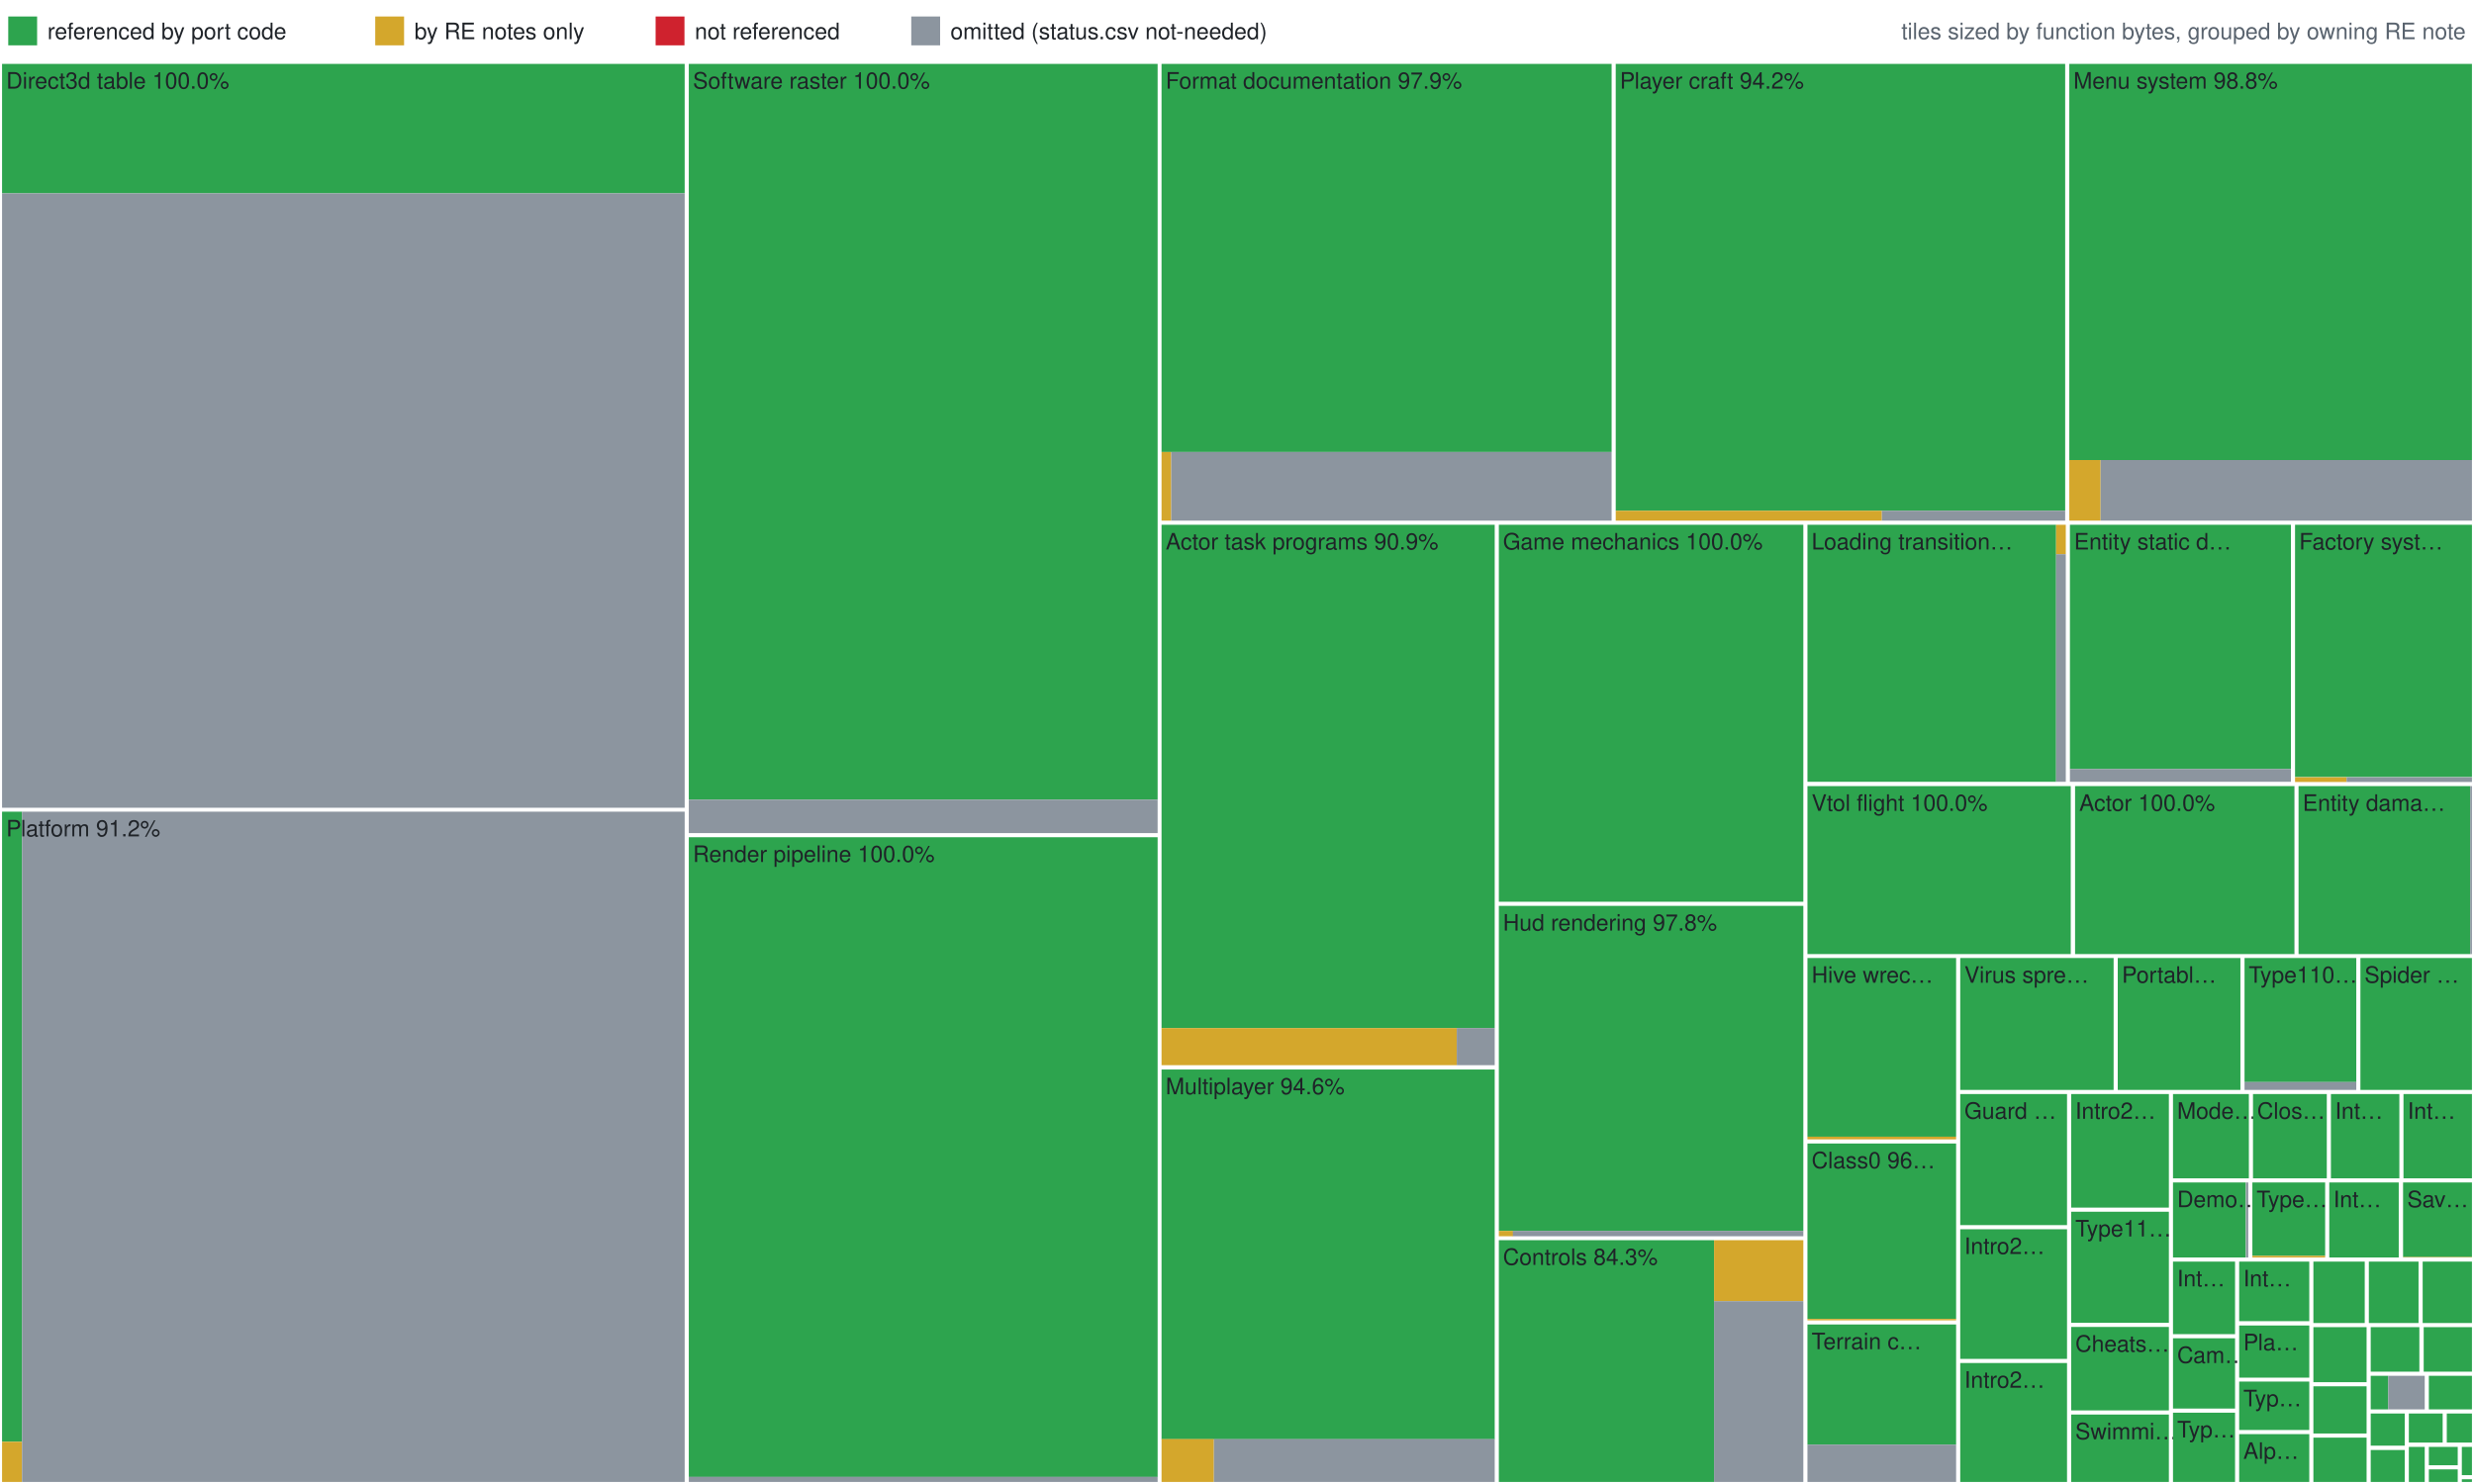
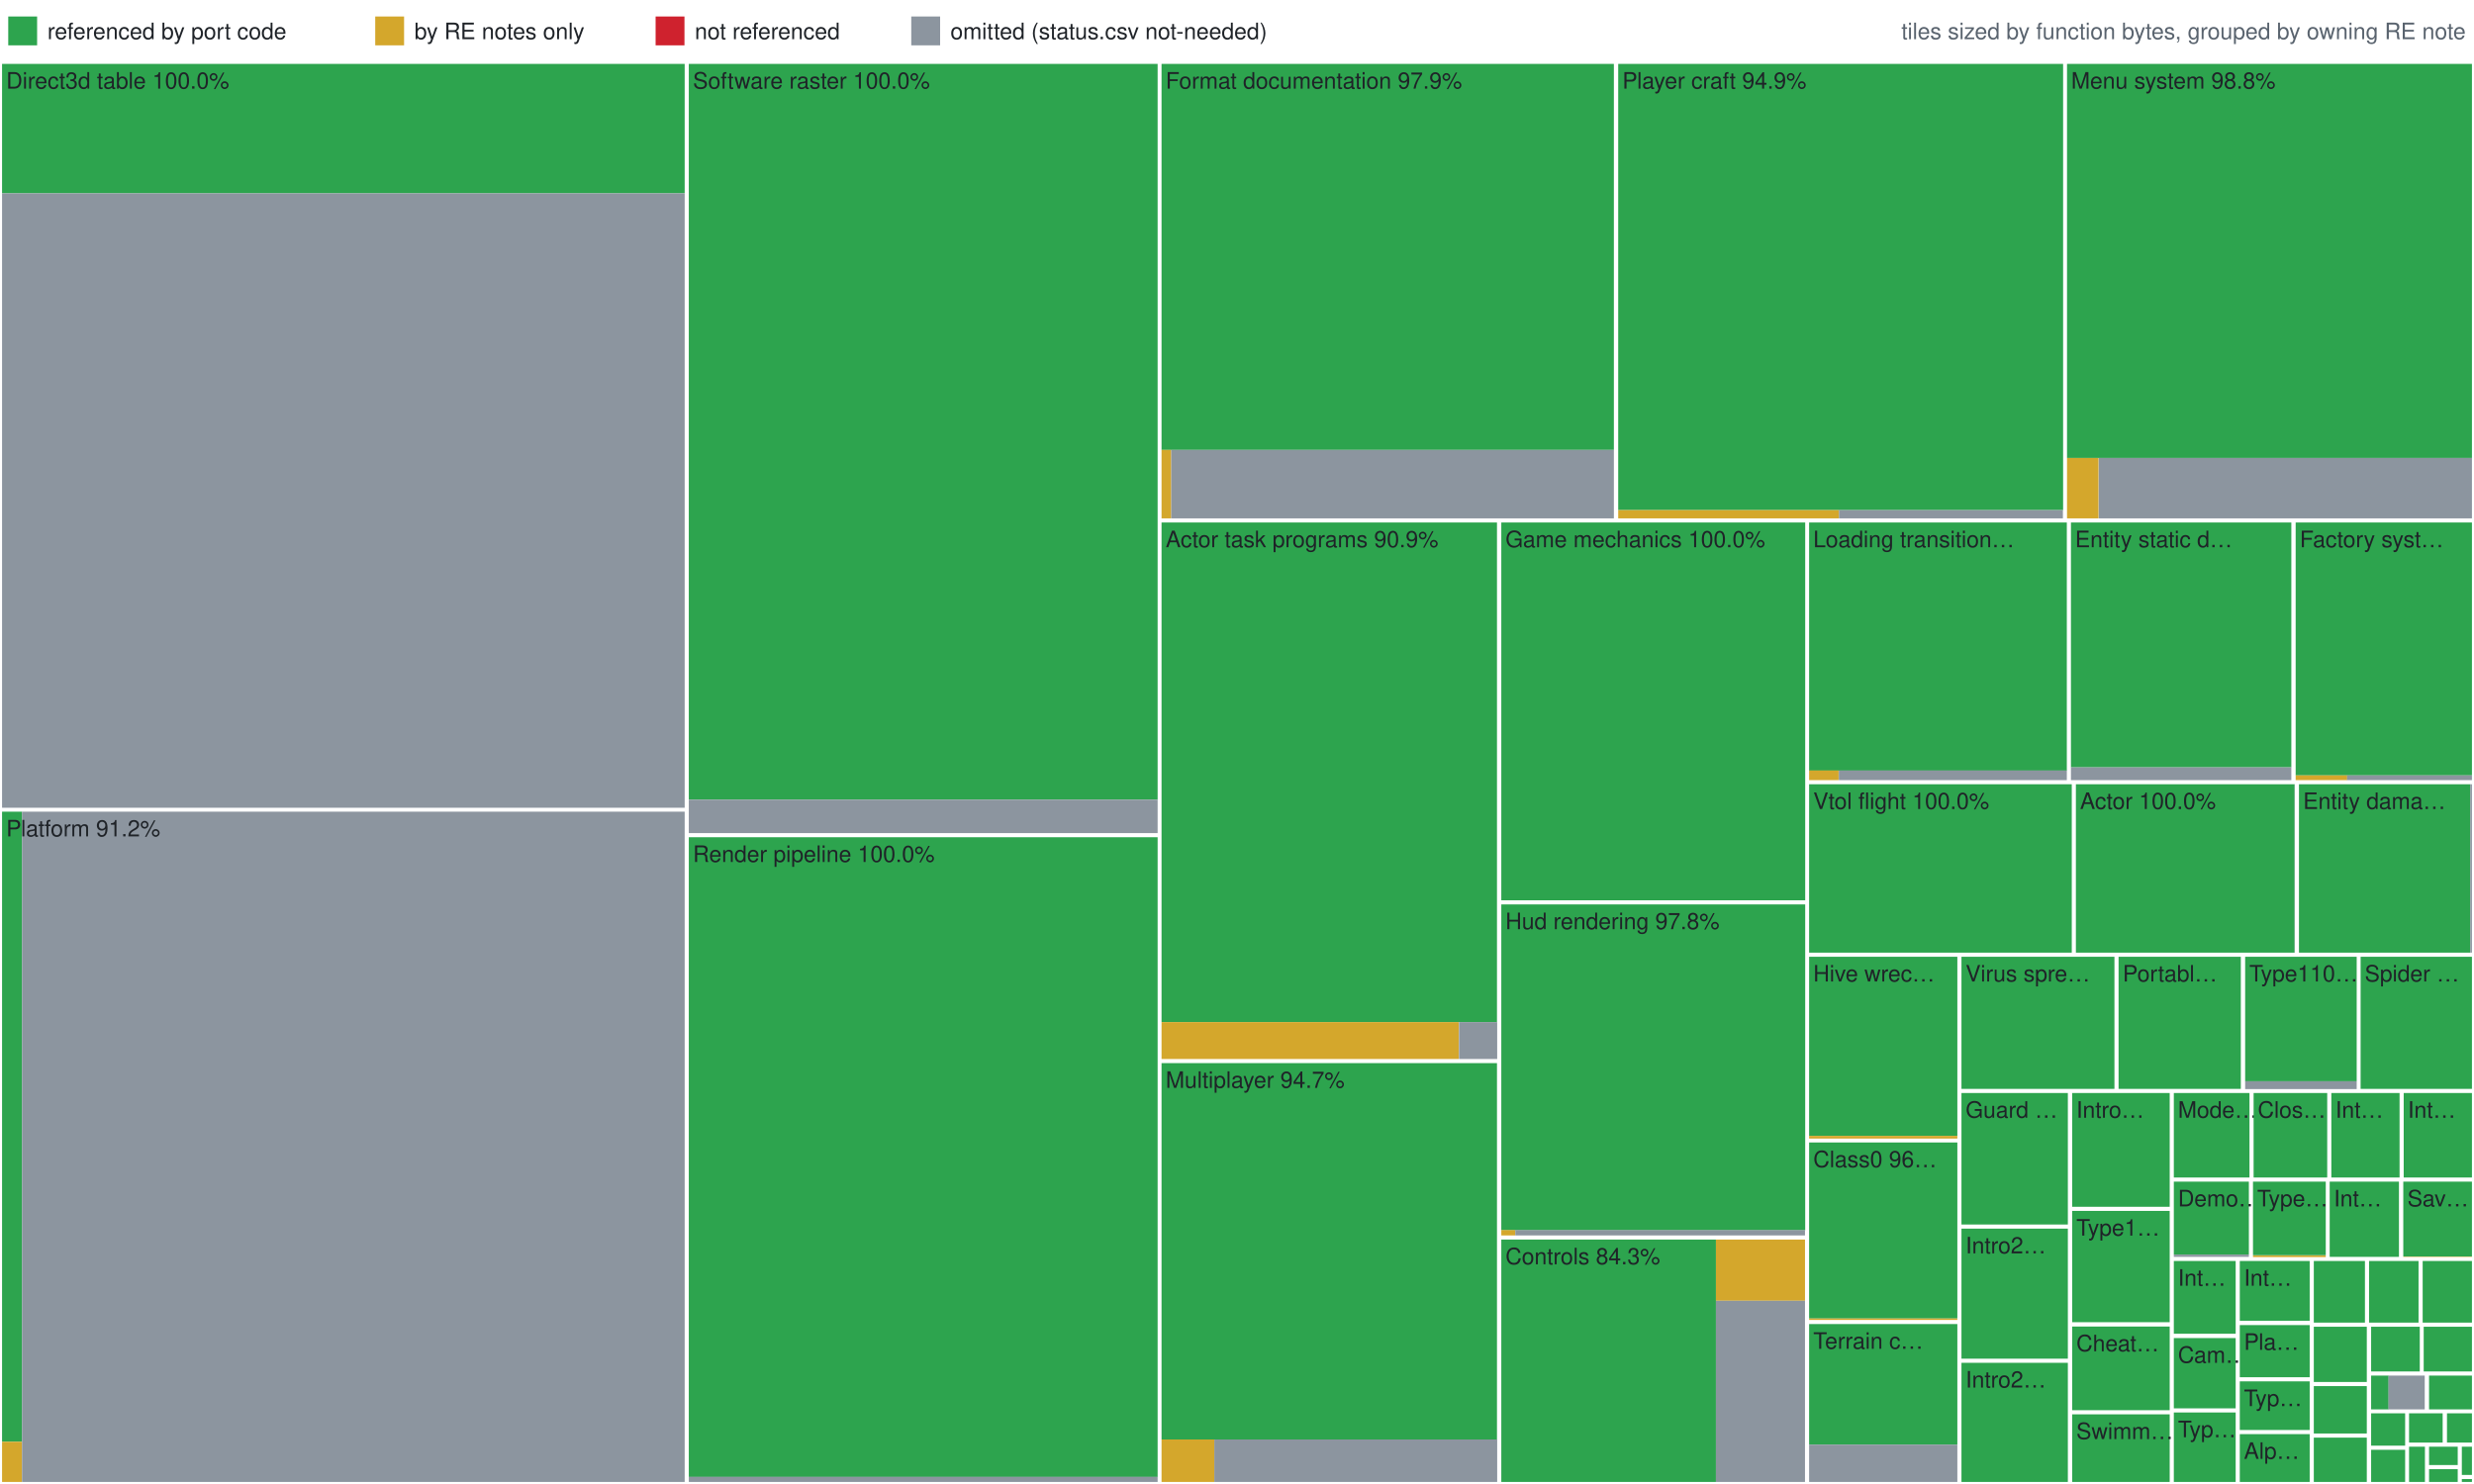
<svg xmlns="http://www.w3.org/2000/svg" width="1200" height="720" viewBox="0 0 1200 720" font-family="Segoe UI, Helvetica, Arial, sans-serif" font-size="11">
  <rect width="1200" height="720" fill="#ffffff" />
  <rect x="4" y="8" width="14" height="14" fill="#2da44e" />
  <text x="23" y="19" fill="#1f2328">referenced by port code</text>
  <rect x="182" y="8" width="14" height="14" fill="#d4a72c" />
  <text x="201" y="19" fill="#1f2328">by RE notes only</text>
  <rect x="318" y="8" width="14" height="14" fill="#cf222e" />
  <text x="337" y="19" fill="#1f2328">not referenced</text>
  <rect x="442" y="8" width="14" height="14" fill="#8c959f" />
  <text x="461" y="19" fill="#1f2328">omitted (status.csv not-needed)</text>
  <text x="1196" y="19" fill="#59636e" text-anchor="end">tiles sized by function bytes, grouped by owning RE note</text>
  <g>
    <rect x="1" y="31" width="331.1" height="62.8" fill="#2da44e" />
    <rect x="1" y="93.8" width="331.1" height="298.1" fill="#8c959f" />
    <text x="3" y="43" fill="#1f2328">Direct3d table 100.0%</text>
  </g>
  <g>
    <rect x="1" y="393.8" width="9.7" height="305.7" fill="#2da44e" />
    <rect x="1" y="699.5" width="9.7" height="19.5" fill="#d4a72c" />
    <rect x="10.7" y="393.8" width="321.4" height="325.2" fill="#8c959f" />
    <text x="3" y="405.8" fill="#1f2328">Platform 91.2%</text>
  </g>
  <g>
    <rect x="334.1" y="31" width="227.4" height="357" fill="#2da44e" />
    <rect x="334.1" y="388" width="227.4" height="16.2" fill="#8c959f" />
    <text x="336.1" y="43" fill="#1f2328">Software raster 100.0%</text>
  </g>
  <g>
    <rect x="334.1" y="406.2" width="227.4" height="310.4" fill="#2da44e" />
    <rect x="334.1" y="716.5" width="227.4" height="2.5" fill="#8c959f" />
    <text x="336.1" y="418.2" fill="#1f2328">Render pipeline 100.0%</text>
  </g>
  <g>
-     <rect x="563.4" y="31" width="218.3" height="188.3" fill="#2da44e" />
-     <rect x="563.4" y="219.3" width="4.7" height="33.3" fill="#d4a72c" />
-     <rect x="568.1" y="219.3" width="213.6" height="33.3" fill="#8c959f" />
+     <rect x="563.4" y="31" width="219.4" height="187.3" fill="#2da44e" />
+     <rect x="563.4" y="218.3" width="4.7" height="33.2" fill="#d4a72c" />
+     <rect x="568.1" y="218.3" width="214.7" height="33.2" fill="#8c959f" />
    <text x="565.4" y="43" fill="#1f2328">Format documentation 97.9%</text>
  </g>
  <g>
-     <rect x="783.7" y="31" width="218" height="216.8" fill="#2da44e" />
-     <rect x="783.7" y="247.8" width="129.1" height="4.8" fill="#d4a72c" />
-     <rect x="912.8" y="247.8" width="88.9" height="4.8" fill="#8c959f" />
-     <text x="785.7" y="43" fill="#1f2328">Player craft 94.2%</text>
-   </g>
-   <g>
-     <rect x="1003.7" y="31" width="195.3" height="192.2" fill="#2da44e" />
-     <rect x="1003.7" y="223.2" width="15.2" height="29.4" fill="#d4a72c" />
-     <rect x="1018.9" y="223.2" width="180.1" height="29.4" fill="#8c959f" />
-     <text x="1005.7" y="43" fill="#1f2328">Menu system 98.8%</text>
-   </g>
-   <g>
-     <rect x="563.4" y="254.6" width="161.6" height="244.2" fill="#2da44e" />
-     <rect x="563.4" y="498.8" width="143.2" height="18" fill="#d4a72c" />
-     <rect x="706.6" y="498.8" width="18.4" height="18" fill="#8c959f" />
-     <text x="565.4" y="266.6" fill="#1f2328">Actor task programs 90.9%</text>
-   </g>
-   <g>
-     <rect x="563.4" y="518.9" width="161.6" height="179.4" fill="#2da44e" />
-     <rect x="563.4" y="698.2" width="25.4" height="20.8" fill="#d4a72c" />
-     <rect x="588.8" y="698.2" width="136.2" height="20.8" fill="#8c959f" />
-     <text x="565.4" y="530.9" fill="#1f2328">Multiplayer 94.6%</text>
-   </g>
-   <g>
-     <rect x="727" y="254.6" width="147.7" height="182.9" fill="#2da44e" />
-     <text x="729" y="266.6" fill="#1f2328">Game mechanics 100.0%</text>
-   </g>
-   <g>
-     <rect x="727" y="439.5" width="147.7" height="157.7" fill="#2da44e" />
-     <rect x="727" y="597.2" width="6.9" height="2.6" fill="#d4a72c" />
-     <rect x="733.8" y="597.2" width="140.9" height="2.6" fill="#8c959f" />
-     <text x="729" y="451.5" fill="#1f2328">Hud rendering 97.8%</text>
-   </g>
-   <g>
-     <rect x="727" y="601.7" width="104.4" height="117.3" fill="#2da44e" />
-     <rect x="831.4" y="601.7" width="43.3" height="29.6" fill="#d4a72c" />
-     <rect x="831.4" y="631.3" width="43.3" height="87.7" fill="#8c959f" />
-     <text x="729" y="613.7" fill="#1f2328">Controls 84.3%</text>
-   </g>
-   <g>
-     <rect x="876.7" y="254.6" width="120.6" height="124.7" fill="#2da44e" />
-     <rect x="997.3" y="254.6" width="4.7" height="14.3" fill="#d4a72c" />
-     <rect x="997.3" y="268.9" width="4.7" height="110.4" fill="#8c959f" />
-     <text x="878.7" y="266.6" fill="#1f2328">Loading transition…</text>
-   </g>
-   <g>
-     <rect x="1004" y="254.6" width="107.2" height="118.5" fill="#2da44e" />
-     <rect x="1004" y="373.1" width="107.2" height="6.2" fill="#8c959f" />
-     <text x="1006" y="266.6" fill="#1f2328">Entity static d…</text>
-   </g>
-   <g>
-     <rect x="1113.2" y="254.6" width="85.8" height="122.4" fill="#2da44e" />
-     <rect x="1113.2" y="377.1" width="25" height="2.3" fill="#d4a72c" />
-     <rect x="1138.2" y="377.1" width="60.8" height="2.3" fill="#8c959f" />
-     <text x="1115.2" y="266.6" fill="#1f2328">Factory syst…</text>
-   </g>
-   <g>
-     <rect x="876.7" y="381.4" width="127.7" height="81.5" fill="#2da44e" />
-     <text x="878.7" y="393.4" fill="#1f2328">Vtol flight 100.0%</text>
-   </g>
-   <g>
-     <rect x="1006.5" y="381.4" width="106.4" height="81.5" fill="#2da44e" />
-     <rect x="1112.8" y="381.4" width="0.1" height="81.5" fill="#8c959f" />
-     <text x="1008.5" y="393.4" fill="#1f2328">Actor 100.0%</text>
-   </g>
-   <g>
-     <rect x="1114.9" y="381.4" width="83.3" height="81.5" fill="#2da44e" />
-     <rect x="1198.2" y="381.4" width="0.8" height="81.5" fill="#8c959f" />
-     <text x="1116.9" y="393.4" fill="#1f2328">Entity dama…</text>
-   </g>
-   <g>
-     <rect x="876.7" y="464.8" width="72.1" height="86.7" fill="#2da44e" />
-     <rect x="876.7" y="551.5" width="72.1" height="1.3" fill="#d4a72c" />
-     <text x="878.7" y="476.8" fill="#1f2328">Hive wrec…</text>
-   </g>
-   <g>
-     <rect x="876.7" y="554.8" width="72.1" height="85.1" fill="#2da44e" />
-     <rect x="876.7" y="639.9" width="72.1" height="0.7" fill="#d4a72c" />
-     <text x="878.7" y="566.8" fill="#1f2328">Class0 96…</text>
-   </g>
-   <g>
-     <rect x="876.7" y="642.6" width="72.1" height="58.3" fill="#2da44e" />
-     <rect x="876.7" y="700.9" width="72.1" height="18.1" fill="#8c959f" />
-     <text x="878.7" y="654.6" fill="#1f2328">Terrain c…</text>
-   </g>
-   <g>
-     <rect x="950.8" y="464.8" width="74.4" height="64" fill="#2da44e" />
-     <text x="952.8" y="476.8" fill="#1f2328">Virus spre…</text>
-   </g>
-   <g>
-     <rect x="1027.2" y="464.8" width="59.5" height="64" fill="#2da44e" />
-     <text x="1029.2" y="476.8" fill="#1f2328">Portabl…</text>
-   </g>
-   <g>
-     <rect x="1088.7" y="464.8" width="54.2" height="60.2" fill="#2da44e" />
-     <rect x="1088.7" y="525" width="54.2" height="3.8" fill="#8c959f" />
-     <text x="1090.7" y="476.8" fill="#1f2328">Type110…</text>
-   </g>
-   <g>
-     <rect x="1144.9" y="464.8" width="54.1" height="64" fill="#2da44e" />
-     <text x="1146.9" y="476.8" fill="#1f2328">Spider …</text>
-   </g>
-   <g>
-     <rect x="950.8" y="530.8" width="51.8" height="63.6" fill="#2da44e" />
-     <text x="952.8" y="542.8" fill="#1f2328">Guard …</text>
-   </g>
-   <g>
-     <rect x="950.8" y="596.4" width="51.8" height="62.9" fill="#2da44e" />
-     <text x="952.8" y="608.4" fill="#1f2328">Intro2…</text>
-   </g>
-   <g>
-     <rect x="950.8" y="661.3" width="51.8" height="57.7" fill="#2da44e" />
-     <text x="952.8" y="673.3" fill="#1f2328">Intro2…</text>
-   </g>
-   <g>
-     <rect x="1004.6" y="530.8" width="47.4" height="55.1" fill="#2da44e" />
-     <text x="1006.6" y="542.8" fill="#1f2328">Intro2…</text>
-   </g>
-   <g>
-     <rect x="1004.6" y="587.9" width="47.4" height="53.9" fill="#2da44e" />
-     <text x="1006.6" y="599.9" fill="#1f2328">Type11…</text>
-   </g>
-   <g>
-     <rect x="1004.6" y="643.8" width="47.4" height="40.5" fill="#2da44e" />
-     <text x="1006.6" y="655.8" fill="#1f2328">Cheats…</text>
-   </g>
-   <g>
-     <rect x="1004.6" y="686.3" width="47.4" height="32.7" fill="#2da44e" />
-     <text x="1006.6" y="698.3" fill="#1f2328">Swimmi…</text>
-   </g>
-   <g>
-     <rect x="1054" y="530.8" width="36.8" height="40.9" fill="#2da44e" />
-     <text x="1056" y="542.8" fill="#1f2328">Mode…</text>
-   </g>
-   <g>
-     <rect x="1092.8" y="530.8" width="35.8" height="40.9" fill="#2da44e" />
-     <text x="1094.8" y="542.8" fill="#1f2328">Clos…</text>
-   </g>
-   <g>
-     <rect x="1130.6" y="530.8" width="33.2" height="40.9" fill="#2da44e" />
-     <text x="1132.6" y="542.8" fill="#1f2328">Int…</text>
-   </g>
-   <g>
-     <rect x="1165.8" y="530.8" width="33.2" height="40.9" fill="#2da44e" />
-     <text x="1167.8" y="542.8" fill="#1f2328">Int…</text>
-   </g>
-   <g>
-     <rect x="1054" y="573.7" width="35.3" height="36.4" fill="#2da44e" />
-     <rect x="1089.4" y="573.7" width="1.1" height="36.4" fill="#8c959f" />
-     <text x="1056" y="585.7" fill="#1f2328">Demo…</text>
-   </g>
-   <g>
-     <rect x="1092.5" y="573.7" width="35.3" height="35.6" fill="#2da44e" />
-     <rect x="1092.5" y="609.3" width="35.3" height="0.8" fill="#d4a72c" />
-     <text x="1094.5" y="585.7" fill="#1f2328">Type…</text>
-   </g>
-   <g>
-     <rect x="1129.8" y="573.7" width="33.7" height="36.4" fill="#2da44e" />
-     <text x="1131.8" y="585.7" fill="#1f2328">Int…</text>
-   </g>
-   <g>
-     <rect x="1165.6" y="573.7" width="33.4" height="36.2" fill="#2da44e" />
-     <rect x="1165.6" y="609.9" width="33.4" height="0.2" fill="#d4a72c" />
-     <text x="1167.6" y="585.7" fill="#1f2328">Sav…</text>
-   </g>
-   <g>
-     <rect x="1054" y="612.1" width="30.1" height="35.2" fill="#2da44e" />
-     <text x="1056" y="624.1" fill="#1f2328">Int…</text>
-   </g>
-   <g>
-     <rect x="1054" y="649.3" width="30.1" height="34.1" fill="#2da44e" />
-     <text x="1056" y="661.3" fill="#1f2328">Cam…</text>
-   </g>
-   <g>
-     <rect x="1054" y="685.4" width="30.1" height="33.6" fill="#2da44e" />
-     <text x="1056" y="697.4" fill="#1f2328">Typ…</text>
-   </g>
-   <g>
-     <rect x="1086.1" y="612.1" width="34" height="28.9" fill="#2da44e" />
-     <text x="1088.1" y="624.1" fill="#1f2328">Int…</text>
-   </g>
-   <g>
-     <rect x="1086.1" y="643.1" width="34" height="25.3" fill="#2da44e" />
-     <text x="1088.1" y="655.1" fill="#1f2328">Pla…</text>
-   </g>
-   <g>
-     <rect x="1086.1" y="670.3" width="34" height="23.5" fill="#2da44e" />
-     <text x="1088.1" y="682.3" fill="#1f2328">Typ…</text>
-   </g>
-   <g>
-     <rect x="1086.1" y="695.8" width="34" height="23.2" fill="#2da44e" />
-     <text x="1088.1" y="707.8" fill="#1f2328">Alp…</text>
-   </g>
-   <g>
-     <rect x="1122.1" y="612.1" width="24.9" height="29.8" fill="#2da44e" />
-   </g>
-   <g>
-     <rect x="1149" y="612.1" width="24.1" height="29.8" fill="#2da44e" />
-   </g>
-   <g>
-     <rect x="1175.1" y="612.1" width="23.9" height="29.8" fill="#2da44e" />
-   </g>
-   <g>
-     <rect x="1122.1" y="643.9" width="25.8" height="26.7" fill="#2da44e" />
-   </g>
-   <g>
-     <rect x="1122.1" y="672.6" width="25.8" height="22.9" fill="#2da44e" />
-   </g>
-   <g>
-     <rect x="1122.1" y="697.5" width="25.8" height="21.5" fill="#2da44e" />
-   </g>
-   <g>
-     <rect x="1149.9" y="643.9" width="23.6" height="21.6" fill="#2da44e" />
-   </g>
-   <g>
-     <rect x="1175.6" y="643.9" width="23.4" height="21.6" fill="#2da44e" />
-   </g>
-   <g>
-     <rect x="1149.9" y="667.5" width="8.5" height="16.3" fill="#2da44e" />
-     <rect x="1158.4" y="667.5" width="17.7" height="16.3" fill="#8c959f" />
-   </g>
-   <g>
-     <rect x="1178.1" y="667.5" width="20.9" height="16.3" fill="#2da44e" />
-   </g>
-   <g>
-     <rect x="1149.9" y="685.8" width="16.5" height="15.6" fill="#2da44e" />
-   </g>
-   <g>
-     <rect x="1149.9" y="703.5" width="16.5" height="15.5" fill="#2da44e" />
-   </g>
-   <g>
-     <rect x="1168.4" y="685.8" width="16.4" height="14.1" fill="#2da44e" />
-   </g>
-   <g>
-     <rect x="1186.8" y="685.8" width="12.2" height="14.1" fill="#2da44e" />
-   </g>
-   <g>
-     <rect x="1168.4" y="702" width="7.7" height="17" fill="#2da44e" />
-   </g>
-   <g>
-     <rect x="1178.1" y="702" width="14" height="8.9" fill="#2da44e" />
-   </g>
-   <g>
-     <rect x="1178.1" y="712.9" width="14" height="6.1" fill="#2da44e" />
-   </g>
-   <g>
-     <rect x="1194.1" y="702" width="4.9" height="13.7" fill="#2da44e" />
-   </g>
-   <g>
-     <rect x="1194.1" y="717.7" width="4.9" height="1.3" fill="#2da44e" />
+     <rect x="784.9" y="31" width="215.8" height="216.5" fill="#2da44e" />
+     <rect x="784.9" y="247.5" width="107.1" height="4" fill="#d4a72c" />
+     <rect x="892" y="247.5" width="108.6" height="4" fill="#8c959f" />
+     <text x="786.9" y="43" fill="#1f2328">Player craft 94.9%</text>
+   </g>
+   <g>
+     <rect x="1002.6" y="31" width="196.4" height="191.2" fill="#2da44e" />
+     <rect x="1002.6" y="222.2" width="15.3" height="29.3" fill="#d4a72c" />
+     <rect x="1018" y="222.2" width="181" height="29.3" fill="#8c959f" />
+     <text x="1004.6" y="43" fill="#1f2328">Menu system 98.8%</text>
+   </g>
+   <g>
+     <rect x="563.4" y="253.5" width="162.7" height="242.4" fill="#2da44e" />
+     <rect x="563.4" y="495.9" width="144.2" height="17.9" fill="#d4a72c" />
+     <rect x="707.7" y="495.9" width="18.5" height="17.9" fill="#8c959f" />
+     <text x="565.4" y="265.5" fill="#1f2328">Actor task programs 90.9%</text>
+   </g>
+   <g>
+     <rect x="563.4" y="515.8" width="162.7" height="182.6" fill="#2da44e" />
+     <rect x="563.4" y="698.4" width="25.6" height="20.6" fill="#d4a72c" />
+     <rect x="589" y="698.4" width="137.2" height="20.6" fill="#8c959f" />
+     <text x="565.4" y="527.8" fill="#1f2328">Multiplayer 94.7%</text>
+   </g>
+   <g>
+     <rect x="728.2" y="253.5" width="147.4" height="183.3" fill="#2da44e" />
+     <text x="730.2" y="265.5" fill="#1f2328">Game mechanics 100.0%</text>
+   </g>
+   <g>
+     <rect x="728.2" y="438.8" width="147.4" height="158.1" fill="#2da44e" />
+     <rect x="728.2" y="596.8" width="6.8" height="2.6" fill="#d4a72c" />
+     <rect x="735" y="596.8" width="140.5" height="2.6" fill="#8c959f" />
+     <text x="730.2" y="450.8" fill="#1f2328">Hud rendering 97.8%</text>
+   </g>
+   <g>
+     <rect x="728.2" y="601.4" width="104.1" height="117.6" fill="#2da44e" />
+     <rect x="832.3" y="601.4" width="43.2" height="29.7" fill="#d4a72c" />
+     <rect x="832.3" y="631.1" width="43.2" height="87.9" fill="#8c959f" />
+     <text x="730.2" y="613.4" fill="#1f2328">Controls 84.3%</text>
+   </g>
+   <g>
+     <rect x="877.5" y="253.5" width="125" height="120.4" fill="#2da44e" />
+     <rect x="877.5" y="373.8" width="14.3" height="4.7" fill="#d4a72c" />
+     <rect x="891.9" y="373.8" width="110.6" height="4.7" fill="#8c959f" />
+     <text x="879.5" y="265.5" fill="#1f2328">Loading transition…</text>
+   </g>
+   <g>
+     <rect x="1004.5" y="253.5" width="106.9" height="118.8" fill="#2da44e" />
+     <rect x="1004.5" y="372.3" width="106.9" height="6.2" fill="#8c959f" />
+     <text x="1006.5" y="265.5" fill="#1f2328">Entity static d…</text>
+   </g>
+   <g>
+     <rect x="1113.5" y="253.5" width="85.5" height="122.7" fill="#2da44e" />
+     <rect x="1113.5" y="376.2" width="25" height="2.3" fill="#d4a72c" />
+     <rect x="1138.4" y="376.2" width="60.6" height="2.3" fill="#8c959f" />
+     <text x="1115.5" y="265.5" fill="#1f2328">Factory syst…</text>
+   </g>
+   <g>
+     <rect x="877.5" y="380.5" width="127.4" height="81.7" fill="#2da44e" />
+     <text x="879.5" y="392.5" fill="#1f2328">Vtol flight 100.0%</text>
+   </g>
+   <g>
+     <rect x="1006.9" y="380.5" width="106.1" height="81.7" fill="#2da44e" />
+     <rect x="1113" y="380.5" width="0.1" height="81.7" fill="#8c959f" />
+     <text x="1008.9" y="392.5" fill="#1f2328">Actor 100.0%</text>
+   </g>
+   <g>
+     <rect x="1115.1" y="380.5" width="83.1" height="81.7" fill="#2da44e" />
+     <rect x="1198.2" y="380.5" width="0.8" height="81.7" fill="#8c959f" />
+     <text x="1117.1" y="392.5" fill="#1f2328">Entity dama…</text>
+   </g>
+   <g>
+     <rect x="877.5" y="464.2" width="71.9" height="86.9" fill="#2da44e" />
+     <rect x="877.5" y="551.1" width="71.9" height="1.3" fill="#d4a72c" />
+     <text x="879.5" y="476.2" fill="#1f2328">Hive wrec…</text>
+   </g>
+   <g>
+     <rect x="877.5" y="554.3" width="71.9" height="85.4" fill="#2da44e" />
+     <rect x="877.5" y="639.7" width="71.9" height="0.7" fill="#d4a72c" />
+     <text x="879.5" y="566.3" fill="#1f2328">Class0 96…</text>
+   </g>
+   <g>
+     <rect x="877.5" y="642.4" width="71.9" height="58.5" fill="#2da44e" />
+     <rect x="877.5" y="700.9" width="71.9" height="18.1" fill="#8c959f" />
+     <text x="879.5" y="654.4" fill="#1f2328">Terrain c…</text>
+   </g>
+   <g>
+     <rect x="951.4" y="464.2" width="74.2" height="64.1" fill="#2da44e" />
+     <text x="953.4" y="476.2" fill="#1f2328">Virus spre…</text>
+   </g>
+   <g>
+     <rect x="1027.6" y="464.2" width="59.3" height="64.1" fill="#2da44e" />
+     <text x="1029.6" y="476.2" fill="#1f2328">Portabl…</text>
+   </g>
+   <g>
+     <rect x="1089" y="464.2" width="54.1" height="60.4" fill="#2da44e" />
+     <rect x="1089" y="524.6" width="54.1" height="3.8" fill="#8c959f" />
+     <text x="1091" y="476.2" fill="#1f2328">Type110…</text>
+   </g>
+   <g>
+     <rect x="1145" y="464.2" width="54" height="64.1" fill="#2da44e" />
+     <text x="1147" y="476.2" fill="#1f2328">Spider …</text>
+   </g>
+   <g>
+     <rect x="951.4" y="530.3" width="51.6" height="63.8" fill="#2da44e" />
+     <text x="953.4" y="542.3" fill="#1f2328">Guard …</text>
+   </g>
+   <g>
+     <rect x="951.4" y="596.1" width="51.6" height="63.1" fill="#2da44e" />
+     <text x="953.4" y="608.1" fill="#1f2328">Intro2…</text>
+   </g>
+   <g>
+     <rect x="951.4" y="661.2" width="51.6" height="57.8" fill="#2da44e" />
+     <text x="953.4" y="673.2" fill="#1f2328">Intro2…</text>
+   </g>
+   <g>
+     <rect x="1005.1" y="530.3" width="47.3" height="55.2" fill="#2da44e" />
+     <text x="1007.1" y="542.3" fill="#1f2328">Intro…</text>
+   </g>
+   <g>
+     <rect x="1005.1" y="587.5" width="47.3" height="54" fill="#2da44e" />
+     <text x="1007.1" y="599.5" fill="#1f2328">Type1…</text>
+   </g>
+   <g>
+     <rect x="1005.1" y="643.6" width="47.3" height="40.6" fill="#2da44e" />
+     <text x="1007.1" y="655.6" fill="#1f2328">Cheat…</text>
+   </g>
+   <g>
+     <rect x="1005.1" y="686.2" width="47.3" height="32.8" fill="#2da44e" />
+     <text x="1007.1" y="698.2" fill="#1f2328">Swimm…</text>
+   </g>
+   <g>
+     <rect x="1054.4" y="530.3" width="36.7" height="41" fill="#2da44e" />
+     <text x="1056.4" y="542.3" fill="#1f2328">Mode…</text>
+   </g>
+   <g>
+     <rect x="1093.1" y="530.3" width="35.7" height="41" fill="#2da44e" />
+     <text x="1095.1" y="542.3" fill="#1f2328">Clos…</text>
+   </g>
+   <g>
+     <rect x="1130.8" y="530.3" width="33.1" height="41" fill="#2da44e" />
+     <text x="1132.8" y="542.3" fill="#1f2328">Int…</text>
+   </g>
+   <g>
+     <rect x="1165.9" y="530.3" width="33.1" height="41" fill="#2da44e" />
+     <text x="1167.9" y="542.3" fill="#1f2328">Int…</text>
+   </g>
+   <g>
+     <rect x="1054.4" y="573.3" width="36.4" height="35.4" fill="#2da44e" />
+     <rect x="1054.4" y="608.7" width="36.4" height="1.1" fill="#8c959f" />
+     <text x="1056.4" y="585.3" fill="#1f2328">Demo…</text>
+   </g>
+   <g>
+     <rect x="1092.8" y="573.3" width="35.3" height="35.7" fill="#2da44e" />
+     <rect x="1092.8" y="609.1" width="35.3" height="0.8" fill="#d4a72c" />
+     <text x="1094.8" y="585.3" fill="#1f2328">Type…</text>
+   </g>
+   <g>
+     <rect x="1130" y="573.3" width="33.6" height="36.5" fill="#2da44e" />
+     <text x="1132" y="585.3" fill="#1f2328">Int…</text>
+   </g>
+   <g>
+     <rect x="1165.7" y="573.3" width="33.3" height="36.3" fill="#2da44e" />
+     <rect x="1165.7" y="609.6" width="33.3" height="0.2" fill="#d4a72c" />
+     <text x="1167.7" y="585.3" fill="#1f2328">Sav…</text>
+   </g>
+   <g>
+     <rect x="1054.4" y="611.8" width="30" height="35.3" fill="#2da44e" />
+     <text x="1056.4" y="623.8" fill="#1f2328">Int…</text>
+   </g>
+   <g>
+     <rect x="1054.4" y="649.2" width="30" height="34.1" fill="#2da44e" />
+     <text x="1056.4" y="661.2" fill="#1f2328">Cam…</text>
+   </g>
+   <g>
+     <rect x="1054.4" y="685.3" width="30" height="33.7" fill="#2da44e" />
+     <text x="1056.4" y="697.3" fill="#1f2328">Typ…</text>
+   </g>
+   <g>
+     <rect x="1086.4" y="611.8" width="33.9" height="29" fill="#2da44e" />
+     <text x="1088.4" y="623.8" fill="#1f2328">Int…</text>
+   </g>
+   <g>
+     <rect x="1086.4" y="642.9" width="33.9" height="25.3" fill="#2da44e" />
+     <text x="1088.4" y="654.9" fill="#1f2328">Pla…</text>
+   </g>
+   <g>
+     <rect x="1086.4" y="670.2" width="33.9" height="23.6" fill="#2da44e" />
+     <text x="1088.4" y="682.2" fill="#1f2328">Typ…</text>
+   </g>
+   <g>
+     <rect x="1086.4" y="695.8" width="33.9" height="23.2" fill="#2da44e" />
+     <text x="1088.4" y="707.8" fill="#1f2328">Alp…</text>
+   </g>
+   <g>
+     <rect x="1122.3" y="611.8" width="24.8" height="29.9" fill="#2da44e" />
+   </g>
+   <g>
+     <rect x="1149.1" y="611.8" width="24" height="29.9" fill="#2da44e" />
+   </g>
+   <g>
+     <rect x="1175.1" y="611.8" width="23.9" height="29.9" fill="#2da44e" />
+   </g>
+   <g>
+     <rect x="1122.3" y="643.7" width="25.7" height="26.8" fill="#2da44e" />
+   </g>
+   <g>
+     <rect x="1122.3" y="672.5" width="25.7" height="23" fill="#2da44e" />
+   </g>
+   <g>
+     <rect x="1122.3" y="697.5" width="25.7" height="21.5" fill="#2da44e" />
+   </g>
+   <g>
+     <rect x="1150.1" y="643.7" width="23.6" height="21.7" fill="#2da44e" />
+   </g>
+   <g>
+     <rect x="1175.6" y="643.7" width="23.4" height="21.7" fill="#2da44e" />
+   </g>
+   <g>
+     <rect x="1150.1" y="667.4" width="8.5" height="16.4" fill="#2da44e" />
+     <rect x="1158.5" y="667.4" width="17.6" height="16.4" fill="#8c959f" />
+   </g>
+   <g>
+     <rect x="1178.2" y="667.4" width="20.8" height="16.4" fill="#2da44e" />
+   </g>
+   <g>
+     <rect x="1150.1" y="685.7" width="16.5" height="15.7" fill="#2da44e" />
+   </g>
+   <g>
+     <rect x="1150.1" y="703.4" width="16.5" height="15.6" fill="#2da44e" />
+   </g>
+   <g>
+     <rect x="1168.5" y="685.7" width="16.3" height="14.2" fill="#2da44e" />
+   </g>
+   <g>
+     <rect x="1186.9" y="685.7" width="12.1" height="14.2" fill="#2da44e" />
+   </g>
+   <g>
+     <rect x="1168.5" y="701.9" width="7.7" height="17.1" fill="#2da44e" />
+   </g>
+   <g>
+     <rect x="1178.2" y="701.9" width="13.9" height="8.9" fill="#2da44e" />
+   </g>
+   <g>
+     <rect x="1178.2" y="712.8" width="13.9" height="6.2" fill="#2da44e" />
+   </g>
+   <g>
+     <rect x="1194.1" y="701.9" width="4.9" height="13.7" fill="#2da44e" />
+   </g>
+   <g>
+     <rect x="1194.1" y="717.6" width="4.9" height="1.4" fill="#2da44e" />
  </g>
</svg>
